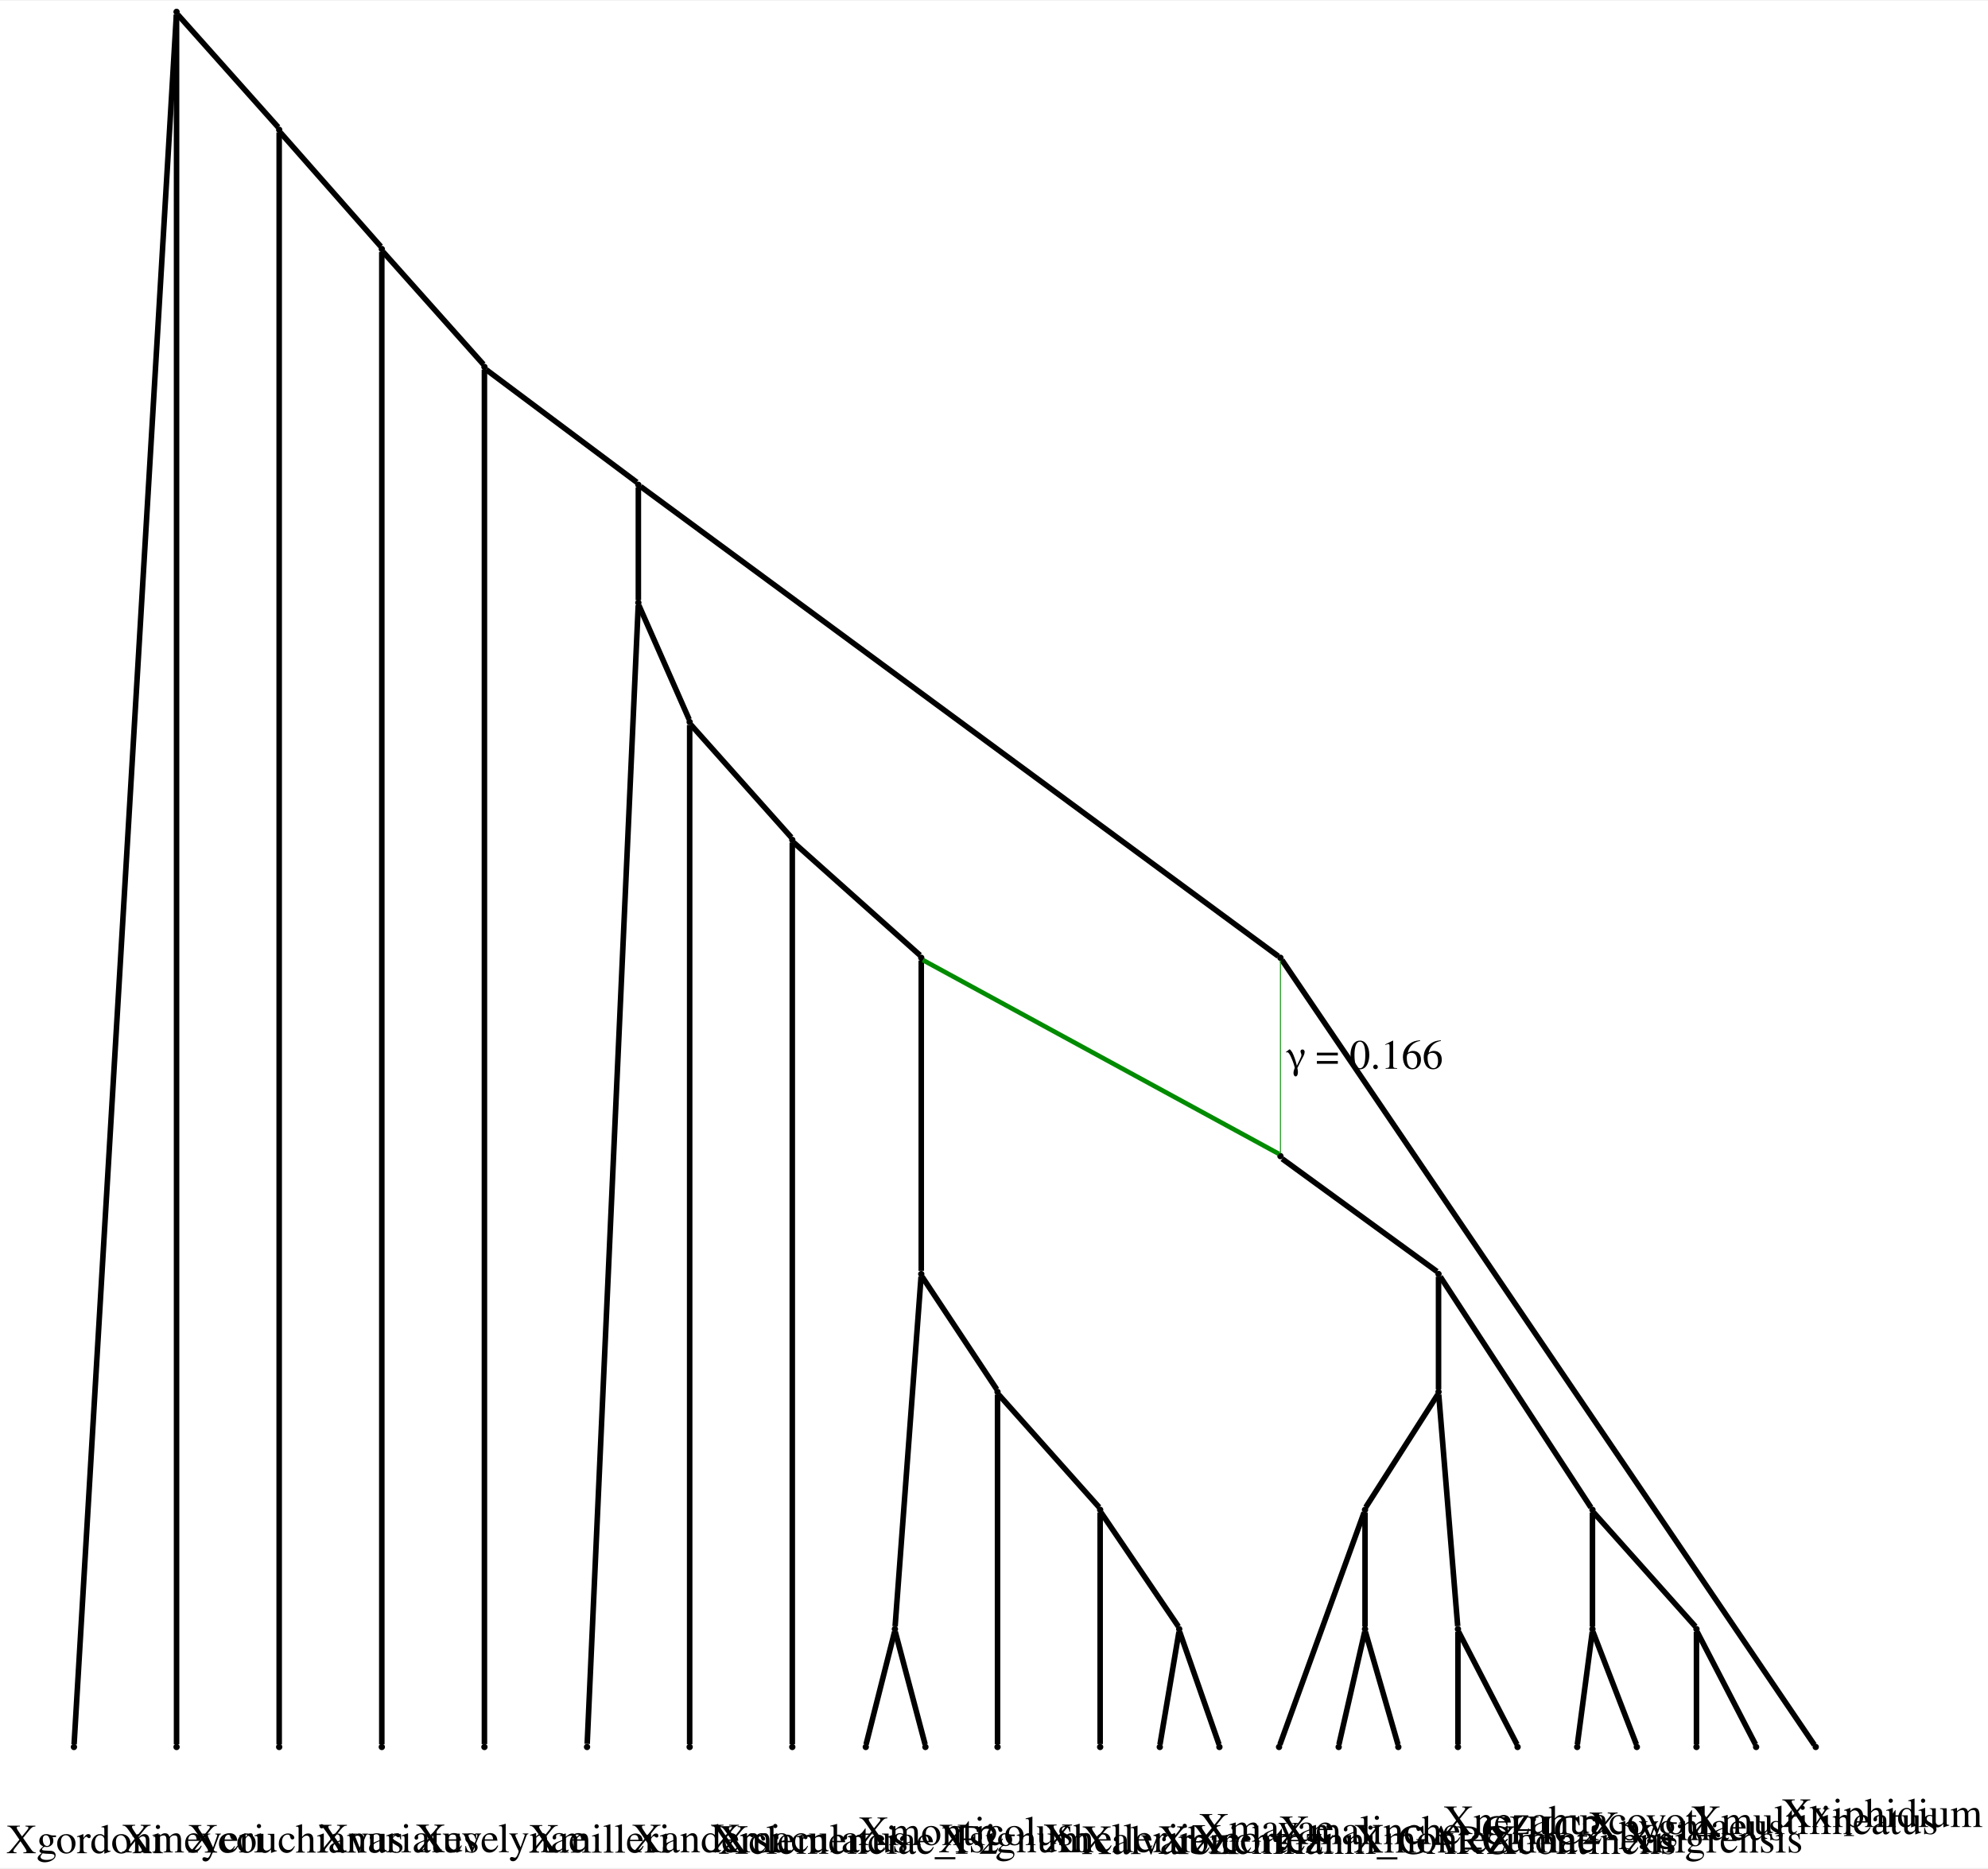
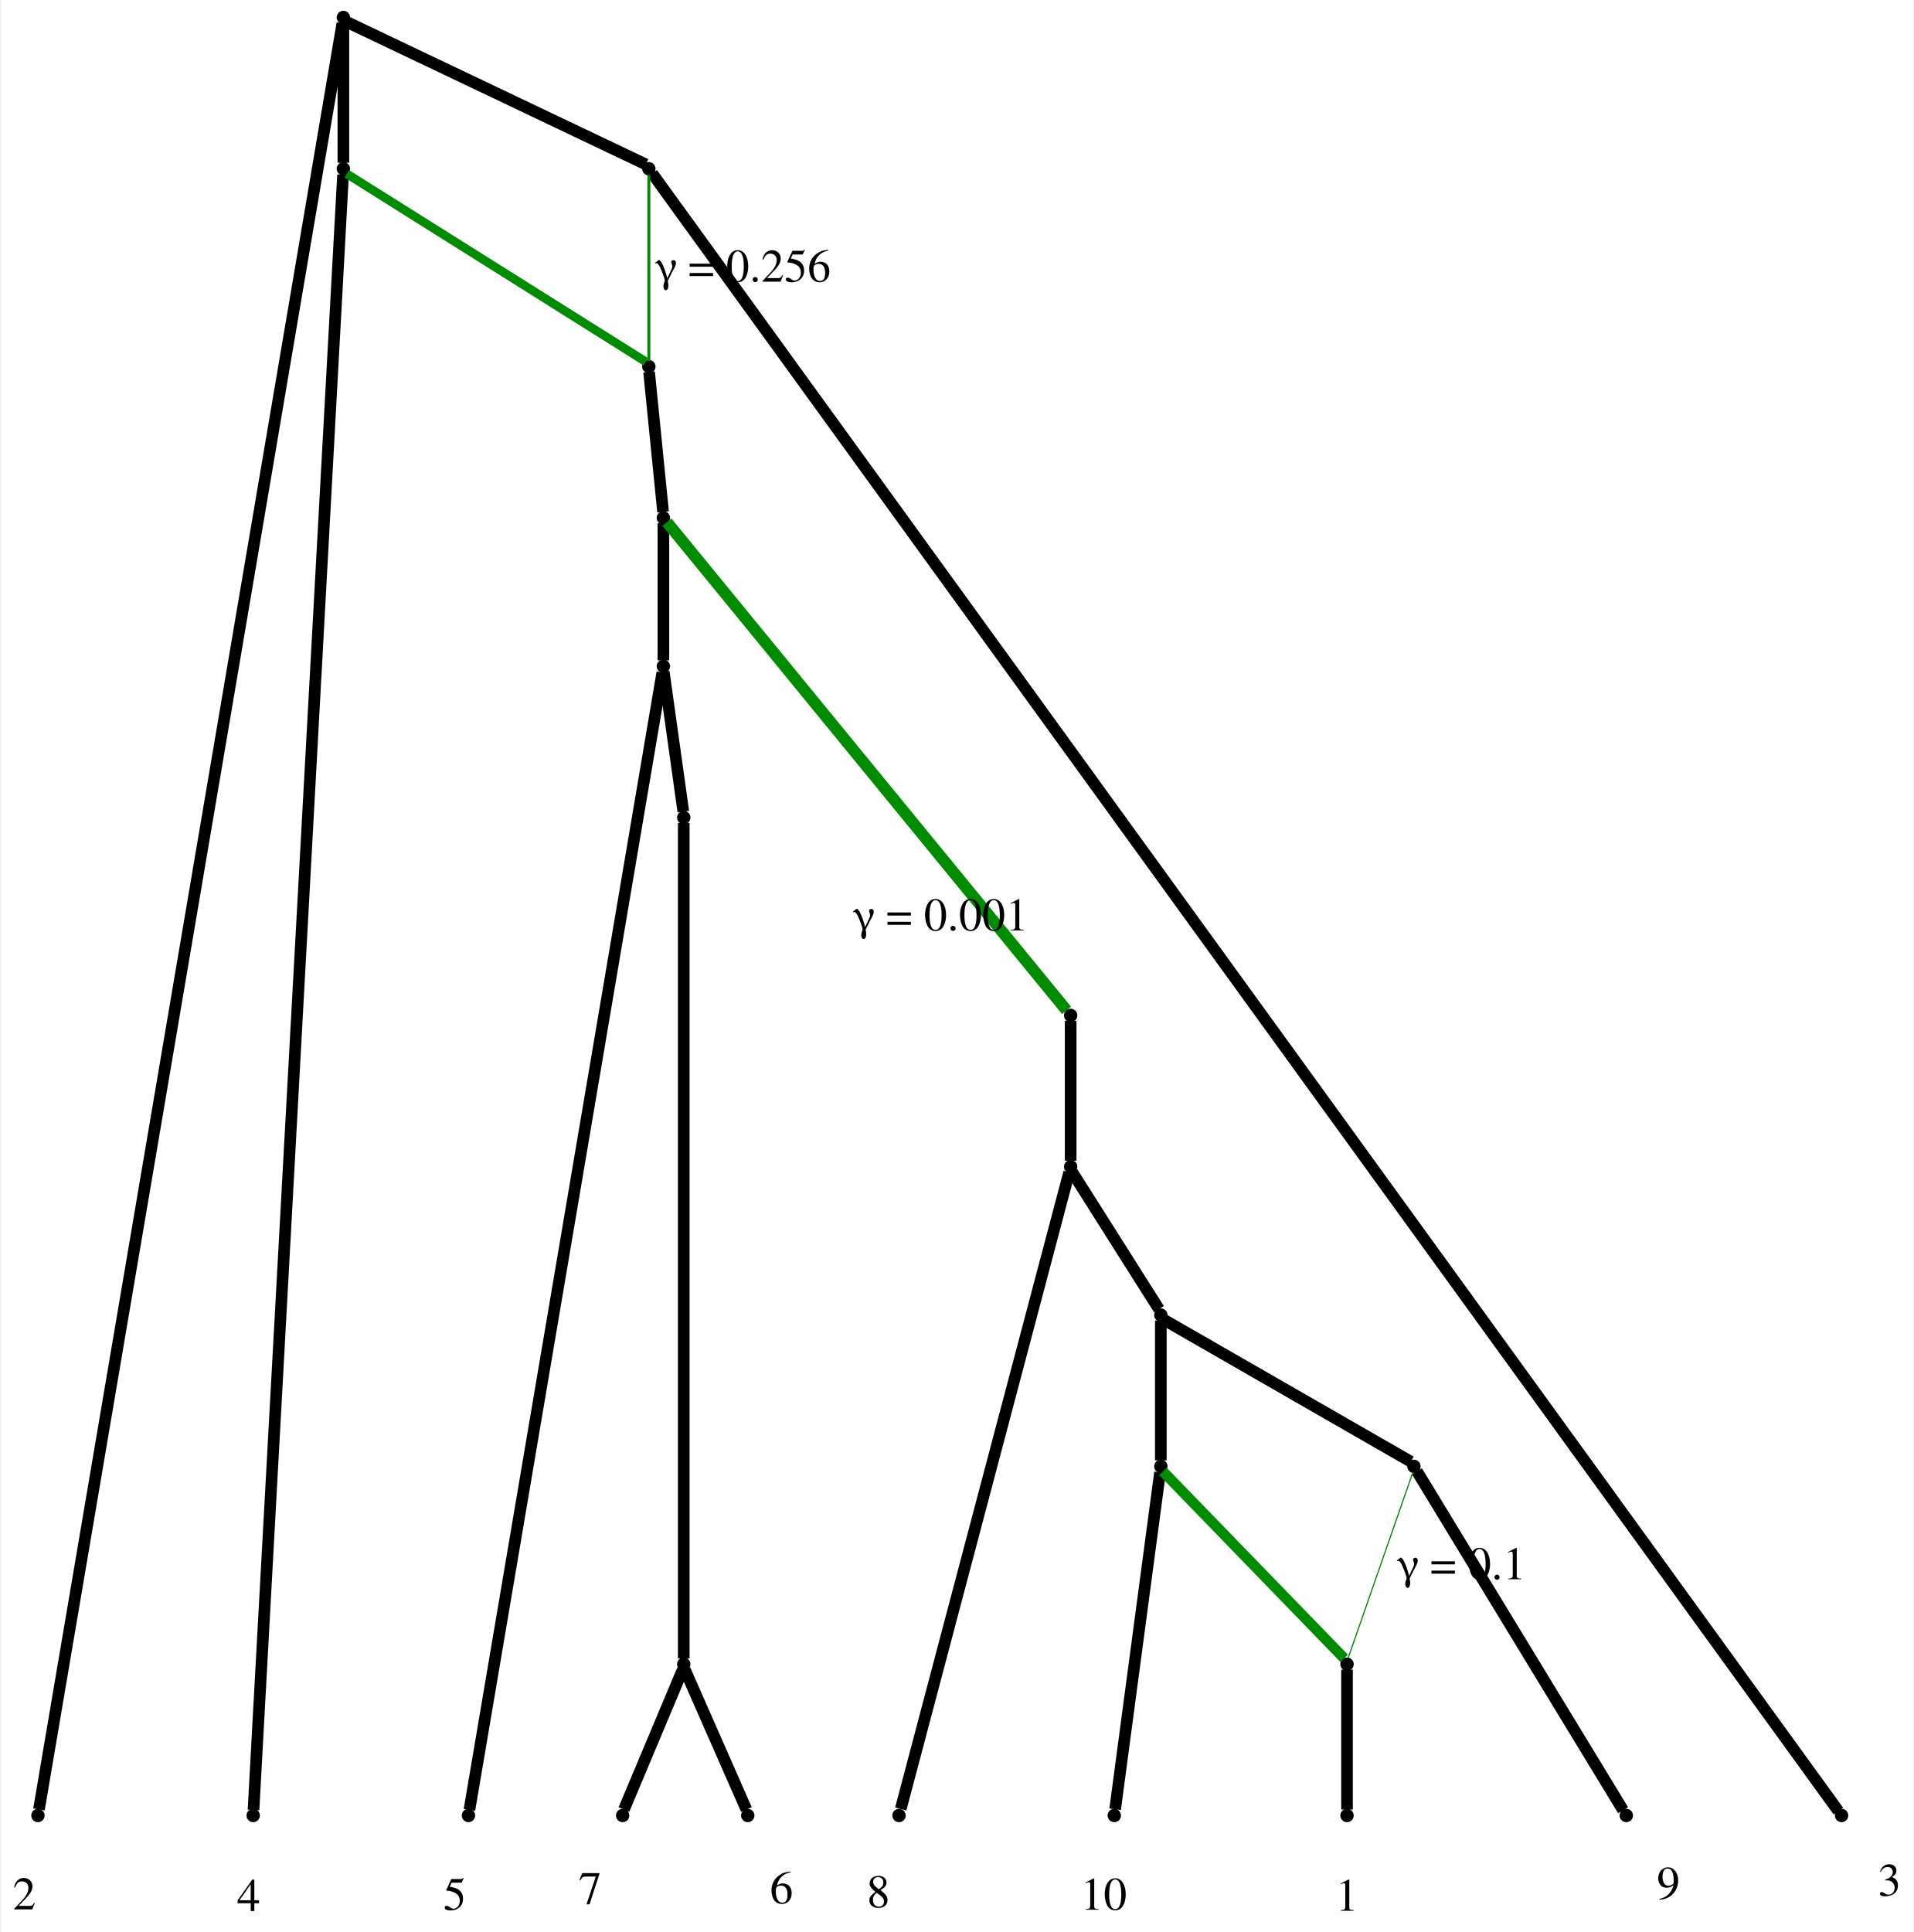
- <svg xmlns="http://www.w3.org/2000/svg" width="432pt" height="406pt" viewBox="0.00 0.00 432.00 405.67">
-   <g id="graph0" class="graph" transform="scale(0.301352 0.301352) rotate(0) translate(4 1342.18)">
-     <polygon fill="white" stroke="none" points="-4,4 -4,-1342.18 1429.54,-1342.18 1429.54,4 -4,4" />
+ <svg xmlns="http://www.w3.org/2000/svg" width="428pt" height="432pt" viewBox="0.00 0.00 427.52 432.00">
+   <g id="graph0" class="graph" transform="scale(0.650558 0.650558) rotate(0) translate(4 660.046)">
+     <polygon fill="white" stroke="none" points="-4,4 -4,-660.046 653.164,-660.046 653.164,4 -4,4" />
    <g id="node1" class="node">
-       <ellipse fill="black" stroke="black" cx="123.317" cy="-1334.18" rx="1.8" ry="1.8" />
+       <ellipse fill="black" stroke="black" cx="113.669" cy="-654.046" rx="1.8" ry="1.8" />
+     </g>
+     <g id="node10" class="node">
+       <ellipse fill="black" stroke="black" cx="8.669" cy="-36.046" rx="1.8" ry="1.8" />
+     </g>
+     <g id="edge23" class="edge">
+       <path fill="none" stroke="black" stroke-width="4" d="M113.33,-652.047C107.042,-615.036 15.457,-75.995 9.025,-38.139" />
+       <text text-anchor="middle" x="4" y="-3.763" font-family="Times,serif" font-size="16.00">2</text>
+     </g>
+     <g id="node12" class="node">
+       <ellipse fill="black" stroke="black" cx="113.669" cy="-602.046" rx="1.8" ry="1.8" />
+     </g>
+     <g id="edge1" class="edge">
+       <path fill="none" stroke="black" stroke-width="4" d="M113.669,-652.178C113.669,-646.161 113.669,-610.698 113.669,-604.101" />
+     </g>
+     <g id="node24" class="node">
+       <ellipse fill="black" stroke="black" cx="218.669" cy="-602.046" rx="1.8" ry="1.8" />
+     </g>
+     <g id="edge24" class="edge">
+       <path fill="none" stroke="black" stroke-width="4" d="M114.849,-652.484C125.663,-647.334 207.449,-608.389 217.63,-603.54" />
    </g>
    <g id="node2" class="node">
-       <ellipse fill="black" stroke="black" cx="49.317" cy="-83.177" rx="1.8" ry="1.8" />
-     </g>
-     <g id="edge1" class="edge">
-       <path fill="none" stroke="black" stroke-width="4" d="M123.197,-1332.15C119.967,-1277.53 52.588,-138.476 49.432,-85.113" />
-       <text text-anchor="middle" x="57.495" y="-6.579" font-family="Times,serif" font-size="30.00">Xgordoni</text>
+       <ellipse fill="black" stroke="black" cx="82.669" cy="-36.046" rx="1.8" ry="1.8" />
    </g>
    <g id="node3" class="node">
-       <ellipse fill="black" stroke="black" cx="123.317" cy="-83.177" rx="1.8" ry="1.8" />
+       <ellipse fill="black" stroke="black" cx="156.669" cy="-36.046" rx="1.8" ry="1.8" />
+     </g>
+     <g id="node4" class="node">
+       <ellipse fill="black" stroke="black" cx="209.669" cy="-36.046" rx="1.8" ry="1.8" />
+     </g>
+     <g id="node5" class="node">
+       <ellipse fill="black" stroke="black" cx="252.669" cy="-36.046" rx="1.8" ry="1.8" />
+     </g>
+     <g id="node6" class="node">
+       <ellipse fill="black" stroke="black" cx="378.669" cy="-36.046" rx="1.8" ry="1.8" />
+     </g>
+     <g id="node7" class="node">
+       <ellipse fill="black" stroke="black" cx="458.669" cy="-36.046" rx="1.8" ry="1.8" />
+     </g>
+     <g id="node8" class="node">
+       <ellipse fill="black" stroke="black" cx="554.669" cy="-36.046" rx="1.8" ry="1.8" />
+     </g>
+     <g id="node9" class="node">
+       <ellipse fill="black" stroke="black" cx="304.669" cy="-36.046" rx="1.8" ry="1.8" />
+     </g>
+     <g id="node11" class="node">
+       <ellipse fill="black" stroke="black" cx="628.669" cy="-36.046" rx="1.8" ry="1.8" />
    </g>
    <g id="edge2" class="edge">
-       <path fill="none" stroke="black" stroke-width="4" d="M123.317,-1332.15C123.317,-1277.53 123.317,-138.476 123.317,-85.113" />
-       <text text-anchor="middle" x="135.472" y="-7.176" font-family="Times,serif" font-size="30.00">Xmeyeri</text>
+       <path fill="none" stroke="black" stroke-width="4" d="M113.557,-599.996C111.599,-564.251 84.665,-72.488 82.774,-37.955" />
+       <text text-anchor="middle" x="81.133" y="-3.2" font-family="Times,serif" font-size="16.00">4</text>
    </g>
-     <g id="node26" class="node">
-       <ellipse fill="black" stroke="black" cx="197.317" cy="-1249.18" rx="1.8" ry="1.8" />
+     <g id="node13" class="node">
+       <ellipse fill="black" stroke="black" cx="218.669" cy="-534.046" rx="1.8" ry="1.8" />
    </g>
    <g id="edge3" class="edge">
-       <path fill="none" stroke="black" stroke-width="4" d="M124.148,-1332.24C131.77,-1323.7 189.41,-1259.05 196.585,-1251" />
-     </g>
-     <g id="node4" class="node">
-       <ellipse fill="black" stroke="black" cx="197.317" cy="-83.177" rx="1.8" ry="1.8" />
-     </g>
-     <g id="node5" class="node">
-       <ellipse fill="black" stroke="black" cx="271.317" cy="-83.177" rx="1.8" ry="1.8" />
-     </g>
-     <g id="node6" class="node">
-       <ellipse fill="black" stroke="black" cx="345.317" cy="-83.177" rx="1.8" ry="1.8" />
-     </g>
-     <g id="node7" class="node">
-       <ellipse fill="black" stroke="black" cx="493.317" cy="-83.177" rx="1.8" ry="1.8" />
-     </g>
-     <g id="node8" class="node">
-       <ellipse fill="black" stroke="black" cx="567.317" cy="-83.177" rx="1.8" ry="1.8" />
-     </g>
-     <g id="node9" class="node">
-       <ellipse fill="black" stroke="black" cx="620.317" cy="-83.177" rx="1.8" ry="1.8" />
-     </g>
-     <g id="node10" class="node">
-       <ellipse fill="black" stroke="black" cx="663.317" cy="-83.177" rx="1.8" ry="1.8" />
-     </g>
-     <g id="node11" class="node">
-       <ellipse fill="black" stroke="black" cx="789.317" cy="-83.177" rx="1.8" ry="1.8" />
-     </g>
-     <g id="node12" class="node">
-       <ellipse fill="black" stroke="black" cx="832.317" cy="-83.177" rx="1.8" ry="1.8" />
-     </g>
-     <g id="node13" class="node">
-       <ellipse fill="black" stroke="black" cx="875.317" cy="-83.177" rx="1.8" ry="1.8" />
+       <path fill="none" stroke="#008b00" stroke-width="2.976" d="M114.849,-600.304C125.663,-593.507 207.449,-542.098 217.63,-535.699" />
    </g>
    <g id="node14" class="node">
-       <ellipse fill="black" stroke="black" cx="715.317" cy="-83.177" rx="1.8" ry="1.8" />
+       <ellipse fill="black" stroke="black" cx="223.669" cy="-482.046" rx="1.8" ry="1.8" />
+     </g>
+     <g id="edge4" class="edge">
+       <path fill="none" stroke="black" stroke-width="4" d="M218.756,-532.178C219.358,-526.161 222.904,-490.698 223.564,-484.101" />
    </g>
    <g id="node15" class="node">
-       <ellipse fill="black" stroke="black" cx="961.317" cy="-83.177" rx="1.8" ry="1.8" />
+       <ellipse fill="black" stroke="black" cx="223.669" cy="-431.046" rx="1.8" ry="1.8" />
+     </g>
+     <g id="edge5" class="edge">
+       <path fill="none" stroke="black" stroke-width="4" d="M223.669,-480.195C223.669,-474.298 223.669,-439.545 223.669,-433.08" />
+     </g>
+     <g id="node18" class="node">
+       <ellipse fill="black" stroke="black" cx="363.669" cy="-311.046" rx="1.8" ry="1.8" />
+     </g>
+     <g id="edge12" class="edge">
+       <path fill="none" stroke="#008b00" stroke-width="3.996" d="M224.88,-480.567C237.708,-464.898 348.466,-329.615 362.261,-312.766" />
+     </g>
+     <g id="edge6" class="edge">
+       <path fill="none" stroke="black" stroke-width="4" d="M223.309,-428.92C218.262,-399.166 161.839,-66.526 157,-37.995" />
+       <text text-anchor="middle" x="151.983" y="-3.617" font-family="Times,serif" font-size="16.00">5</text>
    </g>
    <g id="node16" class="node">
-       <ellipse fill="black" stroke="black" cx="1004.32" cy="-83.177" rx="1.8" ry="1.8" />
+       <ellipse fill="black" stroke="black" cx="230.669" cy="-379.046" rx="1.8" ry="1.8" />
+     </g>
+     <g id="edge7" class="edge">
+       <path fill="none" stroke="black" stroke-width="4" d="M223.791,-429.178C224.633,-423.161 229.598,-387.698 230.522,-381.101" />
    </g>
    <g id="node17" class="node">
-       <ellipse fill="black" stroke="black" cx="918.317" cy="-83.177" rx="1.8" ry="1.8" />
+       <ellipse fill="black" stroke="black" cx="230.669" cy="-88.046" rx="1.8" ry="1.8" />
    </g>
-     <g id="node18" class="node">
-       <ellipse fill="black" stroke="black" cx="1047.32" cy="-83.177" rx="1.8" ry="1.8" />
+     <g id="edge8" class="edge">
+       <path fill="none" stroke="black" stroke-width="4" d="M230.669,-377.187C230.669,-353.662 230.669,-114.277 230.669,-90.025" />
+     </g>
+     <g id="edge11" class="edge">
+       <path fill="none" stroke="#008b00" stroke-width="0.004" d="M232.163,-377.304C245.862,-370.507 349.457,-319.098 362.353,-312.699" />
+       <text text-anchor="middle" x="319.181" y="-340.246" font-family="Times,serif" font-size="16.00"> γ = 0.001</text>
+     </g>
+     <g id="edge9" class="edge">
+       <path fill="none" stroke="black" stroke-width="4" d="M230.305,-86.178C227.778,-80.161 212.883,-44.698 210.113,-38.101" />
+       <text text-anchor="middle" x="198.496" y="-5.642" font-family="Times,serif" font-size="16.00">7</text>
+     </g>
+     <g id="edge10" class="edge">
+       <path fill="none" stroke="black" stroke-width="4" d="M231.051,-86.178C233.699,-80.161 249.302,-44.698 252.205,-38.101" />
+       <text text-anchor="middle" x="264.287" y="-5.842" font-family="Times,serif" font-size="16.00">6</text>
    </g>
    <g id="node19" class="node">
-       <ellipse fill="black" stroke="black" cx="1090.32" cy="-83.177" rx="1.8" ry="1.8" />
+       <ellipse fill="black" stroke="black" cx="363.669" cy="-259.046" rx="1.8" ry="1.8" />
+     </g>
+     <g id="edge13" class="edge">
+       <path fill="none" stroke="black" stroke-width="4" d="M363.669,-309.178C363.669,-303.161 363.669,-267.698 363.669,-261.101" />
+     </g>
+     <g id="edge22" class="edge">
+       <path fill="none" stroke="black" stroke-width="4" d="M363.159,-257.118C357.753,-236.684 311.076,-60.262 305.263,-38.289" />
+       <text text-anchor="middle" x="297.59" y="-4.487" font-family="Times,serif" font-size="16.00">8</text>
    </g>
    <g id="node20" class="node">
-       <ellipse fill="black" stroke="black" cx="1133.32" cy="-83.177" rx="1.8" ry="1.8" />
+       <ellipse fill="black" stroke="black" cx="394.669" cy="-208.046" rx="1.8" ry="1.8" />
+     </g>
+     <g id="edge14" class="edge">
+       <path fill="none" stroke="black" stroke-width="4" d="M364.207,-257.195C367.938,-251.298 389.925,-216.545 394.015,-210.08" />
    </g>
    <g id="node21" class="node">
-       <ellipse fill="black" stroke="black" cx="1176.32" cy="-83.177" rx="1.8" ry="1.8" />
+       <ellipse fill="black" stroke="black" cx="394.669" cy="-156.046" rx="1.8" ry="1.8" />
+     </g>
+     <g id="edge15" class="edge">
+       <path fill="none" stroke="black" stroke-width="4" d="M394.669,-206.178C394.669,-200.161 394.669,-164.698 394.669,-158.101" />
+     </g>
+     <g id="node23" class="node">
+       <ellipse fill="black" stroke="black" cx="481.669" cy="-156.046" rx="1.8" ry="1.8" />
+     </g>
+     <g id="edge19" class="edge">
+       <path fill="none" stroke="black" stroke-width="4" d="M395.646,-206.484C404.533,-201.377 471.247,-163.035 480.585,-157.669" />
+     </g>
+     <g id="edge16" class="edge">
+       <path fill="none" stroke="black" stroke-width="4" d="M394.392,-153.963C392.45,-139.397 380.922,-52.938 378.955,-38.186" />
+       <text text-anchor="middle" x="374.99" y="-3.649" font-family="Times,serif" font-size="16.00">10</text>
    </g>
    <g id="node22" class="node">
-       <ellipse fill="black" stroke="black" cx="1219.32" cy="-83.177" rx="1.8" ry="1.8" />
-     </g>
-     <g id="node23" class="node">
-       <ellipse fill="black" stroke="black" cx="1262.32" cy="-83.177" rx="1.8" ry="1.8" />
-     </g>
-     <g id="node24" class="node">
-       <ellipse fill="black" stroke="black" cx="419.317" cy="-83.177" rx="1.8" ry="1.8" />
-     </g>
-     <g id="node25" class="node">
-       <ellipse fill="black" stroke="black" cx="1305.32" cy="-83.177" rx="1.8" ry="1.8" />
-     </g>
-     <g id="edge4" class="edge">
-       <path fill="none" stroke="black" stroke-width="4" d="M197.317,-1247.29C197.317,-1196.38 197.317,-134.719 197.317,-84.981" />
-       <text text-anchor="middle" x="209.472" y="-7.045" font-family="Times,serif" font-size="30.00">Xcouchianus</text>
-     </g>
-     <g id="node27" class="node">
-       <ellipse fill="black" stroke="black" cx="271.317" cy="-1163.18" rx="1.8" ry="1.8" />
-     </g>
-     <g id="edge5" class="edge">
-       <path fill="none" stroke="black" stroke-width="4" d="M198.148,-1247.23C205.77,-1238.58 263.41,-1173.15 270.585,-1165.01" />
-     </g>
-     <g id="edge6" class="edge">
-       <path fill="none" stroke="black" stroke-width="4" d="M271.317,-1161.12C271.317,-1110.35 271.317,-134.643 271.317,-85.128" />
-       <text text-anchor="middle" x="283.472" y="-7.191" font-family="Times,serif" font-size="30.00">Xvariatus</text>
-     </g>
-     <g id="node28" class="node">
-       <ellipse fill="black" stroke="black" cx="345.317" cy="-1078.18" rx="1.8" ry="1.8" />
-     </g>
-     <g id="edge7" class="edge">
-       <path fill="none" stroke="black" stroke-width="4" d="M272.148,-1161.24C279.77,-1152.7 337.41,-1088.05 344.585,-1080" />
-     </g>
-     <g id="edge8" class="edge">
-       <path fill="none" stroke="black" stroke-width="4" d="M345.317,-1076.28C345.317,-1029.6 345.317,-134.192 345.317,-85.259" />
-       <text text-anchor="middle" x="357.472" y="-7.322" font-family="Times,serif" font-size="30.00">Xevelynae</text>
-     </g>
-     <g id="node29" class="node">
-       <ellipse fill="black" stroke="black" cx="456.317" cy="-993.177" rx="1.8" ry="1.8" />
-     </g>
-     <g id="edge9" class="edge">
-       <path fill="none" stroke="black" stroke-width="4" d="M346.564,-1076.24C357.996,-1067.7 444.456,-1003.05 455.218,-994.998" />
-     </g>
-     <g id="node30" class="node">
-       <ellipse fill="black" stroke="black" cx="456.317" cy="-908.177" rx="1.8" ry="1.8" />
-     </g>
-     <g id="edge10" class="edge">
-       <path fill="none" stroke="black" stroke-width="4" d="M456.317,-991.244C456.317,-982.696 456.317,-918.046 456.317,-909.998" />
-     </g>
-     <g id="node48" class="node">
-       <ellipse fill="black" stroke="black" cx="919.317" cy="-652.177" rx="1.8" ry="1.8" />
-     </g>
-     <g id="edge46" class="edge">
-       <path fill="none" stroke="black" stroke-width="4" d="M457.994,-991.942C487.234,-970.406 889.506,-674.132 917.755,-653.327" />
-     </g>
-     <g id="edge45" class="edge">
-       <path fill="none" stroke="black" stroke-width="4" d="M456.236,-906.36C454.381,-865.01 421.473,-131.237 419.418,-85.417" />
-       <text text-anchor="middle" x="428.472" y="-7.005" font-family="Times,serif" font-size="30.00">Xmilleri</text>
-     </g>
-     <g id="node31" class="node">
-       <ellipse fill="black" stroke="black" cx="493.317" cy="-822.177" rx="1.8" ry="1.8" />
-     </g>
-     <g id="edge11" class="edge">
-       <path fill="none" stroke="black" stroke-width="4" d="M456.733,-906.233C460.544,-897.581 489.363,-832.153 492.951,-824.008" />
-     </g>
-     <g id="edge12" class="edge">
-       <path fill="none" stroke="black" stroke-width="4" d="M493.317,-820.057C493.317,-778.065 493.317,-125.888 493.317,-85.167" />
-       <text text-anchor="middle" x="505.472" y="-7.231" font-family="Times,serif" font-size="30.00">Xandersi</text>
-     </g>
-     <g id="node32" class="node">
-       <ellipse fill="black" stroke="black" cx="567.317" cy="-737.177" rx="1.8" ry="1.8" />
-     </g>
-     <g id="edge13" class="edge">
-       <path fill="none" stroke="black" stroke-width="4" d="M494.148,-820.244C501.77,-811.696 559.41,-747.046 566.585,-738.998" />
-     </g>
-     <g id="edge14" class="edge">
-       <path fill="none" stroke="black" stroke-width="4" d="M567.317,-735.3C567.317,-698.214 567.317,-123.3 567.317,-85.163" />
-       <text text-anchor="middle" x="579.472" y="-7.226" font-family="Times,serif" font-size="30.00">Xmaculatus</text>
-     </g>
-     <g id="node33" class="node">
-       <ellipse fill="black" stroke="black" cx="660.317" cy="-652.177" rx="1.8" ry="1.8" />
-     </g>
-     <g id="edge15" class="edge">
-       <path fill="none" stroke="black" stroke-width="4" d="M568.362,-735.244C577.94,-726.696 650.379,-662.046 659.397,-653.998" />
-     </g>
-     <g id="node34" class="node">
-       <ellipse fill="black" stroke="black" cx="660.317" cy="-424.177" rx="1.8" ry="1.8" />
-     </g>
-     <g id="edge16" class="edge">
-       <path fill="none" stroke="black" stroke-width="4" d="M660.317,-650.206C660.317,-629.314 660.317,-448.936 660.317,-426.47" />
-     </g>
-     <g id="node39" class="node">
-       <ellipse fill="black" stroke="black" cx="919.317" cy="-509.177" rx="1.8" ry="1.8" />
-     </g>
-     <g id="edge27" class="edge">
-       <path fill="none" stroke="#008b00" stroke-width="3.336" d="M661.472,-650.548C679.426,-640.773 900.969,-520.165 918.25,-510.758" />
-     </g>
-     <g id="node35" class="node">
-       <ellipse fill="black" stroke="black" cx="641.317" cy="-168.177" rx="1.8" ry="1.8" />
+       <ellipse fill="black" stroke="black" cx="458.669" cy="-88.046" rx="1.8" ry="1.8" />
    </g>
    <g id="edge17" class="edge">
-       <path fill="none" stroke="black" stroke-width="4" d="M660.175,-422.263C658.531,-400.118 643.144,-192.785 641.465,-170.174" />
+       <path fill="none" stroke="#008b00" stroke-width="3.6" d="M395.388,-154.304C401.87,-147.62 450.181,-97.799 457.69,-90.056" />
    </g>
-     <g id="node36" class="node">
-       <ellipse fill="black" stroke="black" cx="715.317" cy="-339.177" rx="1.8" ry="1.8" />
+     <g id="edge18" class="edge">
+       <path fill="none" stroke="black" stroke-width="4" d="M458.669,-86.178C458.669,-80.161 458.669,-44.698 458.669,-38.101" />
+       <text text-anchor="middle" x="458.669" y="-3.301" font-family="Times,serif" font-size="16.00">1</text>
    </g>
    <g id="edge20" class="edge">
-       <path fill="none" stroke="black" stroke-width="4" d="M660.935,-422.244C666.6,-413.696 709.44,-349.046 714.773,-340.998" />
+       <path fill="none" stroke="black" stroke-width="4" d="M482.701,-154.349C490.881,-140.903 545.142,-51.708 553.57,-37.853" />
+       <text text-anchor="middle" x="569.162" y="-7.423" font-family="Times,serif" font-size="16.00">9</text>
    </g>
-     <g id="edge18" class="edge">
-       <path fill="none" stroke="black" stroke-width="4" d="M641.081,-166.244C638.918,-157.696 622.561,-93.046 620.525,-84.998" />
-       <text text-anchor="middle" x="615.4" y="-6.186" font-family="Times,serif" font-size="30.00">Xclemenciae_F2</text>
-     </g>
-     <g id="edge19" class="edge">
-       <path fill="none" stroke="black" stroke-width="4" d="M641.564,-166.244C643.83,-157.696 660.966,-93.046 663.099,-84.998" />
-       <text text-anchor="middle" x="692.511" y="-12.477" font-family="Times,serif" font-size="30.00">Xmonticolus</text>
+     <g id="edge21" class="edge">
+       <path fill="none" stroke="#008b00" stroke-width="0.4" d="M481.27,-153.9C478.455,-145.821 461.623,-97.521 459.01,-90.023" />
+       <text text-anchor="middle" x="498.181" y="-117.246" font-family="Times,serif" font-size="16.00"> γ = 0.1</text>
    </g>
    <g id="edge26" class="edge">
-       <path fill="none" stroke="black" stroke-width="4" d="M715.317,-337.263C715.317,-315.118 715.317,-107.785 715.317,-85.174" />
-       <text text-anchor="middle" x="727.472" y="-7.238" font-family="Times,serif" font-size="30.00">Xsignum</text>
-     </g>
-     <g id="node37" class="node">
-       <ellipse fill="black" stroke="black" cx="789.317" cy="-254.177" rx="1.8" ry="1.8" />
-     </g>
-     <g id="edge21" class="edge">
-       <path fill="none" stroke="black" stroke-width="4" d="M716.148,-337.244C723.77,-328.696 781.41,-264.046 788.585,-255.998" />
-     </g>
-     <g id="edge22" class="edge">
-       <path fill="none" stroke="black" stroke-width="4" d="M789.317,-252.256C789.317,-234.79 789.317,-103.661 789.317,-85.308" />
-       <text text-anchor="middle" x="801.472" y="-7.371" font-family="Times,serif" font-size="30.00">Xhellerii</text>
-     </g>
-     <g id="node38" class="node">
-       <ellipse fill="black" stroke="black" cx="846.317" cy="-168.177" rx="1.8" ry="1.8" />
-     </g>
-     <g id="edge23" class="edge">
-       <path fill="none" stroke="black" stroke-width="4" d="M789.957,-252.233C795.828,-243.581 840.226,-178.153 845.753,-170.008" />
-     </g>
-     <g id="edge24" class="edge">
-       <path fill="none" stroke="black" stroke-width="4" d="M846.16,-166.244C844.718,-157.696 833.813,-93.046 832.456,-84.998" />
-       <text text-anchor="middle" x="832.976" y="-6" font-family="Times,serif" font-size="30.00">Xalvarezi</text>
+       <path fill="none" stroke="black" stroke-width="4" d="M219.846,-600.422C243.143,-568.261 604.973,-68.758 627.565,-37.57" />
+       <text text-anchor="middle" x="645.164" y="-8.475" font-family="Times,serif" font-size="16.00">3</text>
    </g>
    <g id="edge25" class="edge">
-       <path fill="none" stroke="black" stroke-width="4" d="M846.643,-166.244C849.63,-157.696 872.218,-93.046 875.03,-84.998" />
-       <text text-anchor="middle" x="909.243" y="-14.929" font-family="Times,serif" font-size="30.00">Xmayae</text>
-     </g>
-     <g id="node40" class="node">
-       <ellipse fill="black" stroke="black" cx="1033.32" cy="-424.177" rx="1.8" ry="1.8" />
-     </g>
-     <g id="edge28" class="edge">
-       <path fill="none" stroke="black" stroke-width="4" d="M920.597,-507.244C932.339,-498.696 1021.14,-434.046 1032.19,-425.998" />
-     </g>
-     <g id="node41" class="node">
-       <ellipse fill="black" stroke="black" cx="1033.32" cy="-339.177" rx="1.8" ry="1.8" />
-     </g>
-     <g id="edge29" class="edge">
-       <path fill="none" stroke="black" stroke-width="4" d="M1033.32,-422.244C1033.32,-413.696 1033.32,-349.046 1033.32,-340.998" />
-     </g>
-     <g id="node45" class="node">
-       <ellipse fill="black" stroke="black" cx="1144.32" cy="-254.177" rx="1.8" ry="1.8" />
-     </g>
-     <g id="edge38" class="edge">
-       <path fill="none" stroke="black" stroke-width="4" d="M1034.56,-422.267C1046,-404.758 1132.46,-272.343 1143.22,-255.859" />
-     </g>
-     <g id="node42" class="node">
-       <ellipse fill="black" stroke="black" cx="980.317" cy="-254.177" rx="1.8" ry="1.8" />
-     </g>
-     <g id="edge30" class="edge">
-       <path fill="none" stroke="black" stroke-width="4" d="M1032.72,-337.244C1027.26,-328.696 985.981,-264.046 980.842,-255.998" />
-     </g>
-     <g id="node44" class="node">
-       <ellipse fill="black" stroke="black" cx="1047.32" cy="-168.177" rx="1.8" ry="1.8" />
-     </g>
-     <g id="edge35" class="edge">
-       <path fill="none" stroke="black" stroke-width="4" d="M1033.47,-337.256C1034.9,-319.79 1045.64,-188.661 1047.14,-170.308" />
-     </g>
-     <g id="edge34" class="edge">
-       <path fill="none" stroke="black" stroke-width="4" d="M979.621,-252.256C973.235,-234.644 924.942,-101.45 918.931,-84.869" />
-       <text text-anchor="middle" x="906.86" y="-6.918" font-family="Times,serif" font-size="30.00">Xcortezi</text>
-     </g>
-     <g id="node43" class="node">
-       <ellipse fill="black" stroke="black" cx="980.317" cy="-168.177" rx="1.8" ry="1.8" />
-     </g>
-     <g id="edge31" class="edge">
-       <path fill="none" stroke="black" stroke-width="4" d="M980.317,-252.233C980.317,-243.581 980.317,-178.153 980.317,-170.008" />
-     </g>
-     <g id="edge32" class="edge">
-       <path fill="none" stroke="black" stroke-width="4" d="M980.104,-166.244C978.147,-157.696 963.347,-93.046 961.505,-84.998" />
-       <text text-anchor="middle" x="957.971" y="-6.087" font-family="Times,serif" font-size="30.00">Xbirchmanni_GARC</text>
-     </g>
-     <g id="edge33" class="edge">
-       <path fill="none" stroke="black" stroke-width="4" d="M980.587,-166.244C983.059,-157.696 1001.75,-93.046 1004.08,-84.998" />
-       <text text-anchor="middle" x="1034.91" y="-13.151" font-family="Times,serif" font-size="30.00">Xmalinche_CHIC2</text>
-     </g>
-     <g id="edge36" class="edge">
-       <path fill="none" stroke="black" stroke-width="4" d="M1047.32,-166.244C1047.32,-157.696 1047.32,-93.046 1047.32,-84.998" />
-       <text text-anchor="middle" x="1059.47" y="-7.062" font-family="Times,serif" font-size="30.00">Xmontezumae</text>
-     </g>
-     <g id="edge37" class="edge">
-       <path fill="none" stroke="black" stroke-width="4" d="M1047.8,-166.244C1052.23,-157.696 1085.72,-93.046 1089.89,-84.998" />
-       <text text-anchor="middle" x="1132.4" y="-20.38" font-family="Times,serif" font-size="30.00">Xnezahuacoyotl</text>
-     </g>
-     <g id="node46" class="node">
-       <ellipse fill="black" stroke="black" cx="1144.32" cy="-168.177" rx="1.8" ry="1.8" />
-     </g>
-     <g id="edge39" class="edge">
-       <path fill="none" stroke="black" stroke-width="4" d="M1144.32,-252.233C1144.32,-243.581 1144.32,-178.153 1144.32,-170.008" />
-     </g>
-     <g id="node47" class="node">
-       <ellipse fill="black" stroke="black" cx="1219.32" cy="-168.177" rx="1.8" ry="1.8" />
-     </g>
-     <g id="edge42" class="edge">
-       <path fill="none" stroke="black" stroke-width="4" d="M1145.16,-252.233C1152.88,-243.581 1211.3,-178.153 1218.57,-170.008" />
-     </g>
-     <g id="edge40" class="edge">
-       <path fill="none" stroke="black" stroke-width="4" d="M1144.19,-166.244C1143.06,-157.696 1134.49,-93.046 1133.43,-84.998" />
-       <text text-anchor="middle" x="1136.42" y="-6.062" font-family="Times,serif" font-size="30.00">Xcontinens</text>
-     </g>
-     <g id="edge41" class="edge">
-       <path fill="none" stroke="black" stroke-width="4" d="M1144.68,-166.244C1147.97,-157.696 1172.9,-93.046 1176,-84.998" />
-       <text text-anchor="middle" x="1212.14" y="-16.049" font-family="Times,serif" font-size="30.00">Xpygmaeus</text>
-     </g>
-     <g id="edge43" class="edge">
-       <path fill="none" stroke="black" stroke-width="4" d="M1219.32,-166.244C1219.32,-157.696 1219.32,-93.046 1219.32,-84.998" />
-       <text text-anchor="middle" x="1231.47" y="-7.062" font-family="Times,serif" font-size="30.00">Xnigrensis</text>
-     </g>
-     <g id="edge44" class="edge">
-       <path fill="none" stroke="black" stroke-width="4" d="M1219.8,-166.244C1224.23,-157.696 1257.72,-93.046 1261.89,-84.998" />
-       <text text-anchor="middle" x="1304.4" y="-20.38" font-family="Times,serif" font-size="30.00">Xmultilineatus</text>
-     </g>
-     <g id="edge47" class="edge">
-       <path fill="none" stroke="black" stroke-width="4" d="M920.424,-650.544C942.358,-618.213 1283.01,-116.062 1304.28,-84.709" />
-       <text text-anchor="middle" x="1353.04" y="-25.485" font-family="Times,serif" font-size="30.00">Xxiphidium</text>
-     </g>
-     <g id="edge48" class="edge">
-       <path fill="none" stroke="#008b00" stroke-width="0.664" d="M919.317,-650.276C919.317,-638.831 919.317,-521.93 919.317,-510.996" />
-       <text text-anchor="middle" x="980.277" y="-572.177" font-family="Times,serif" font-size="30.00"> γ = 0.166</text>
+       <path fill="none" stroke="#008b00" stroke-width="1.024" d="M218.669,-599.9C218.669,-591.821 218.669,-543.521 218.669,-536.023" />
+       <text text-anchor="middle" x="251.181" y="-563.246" font-family="Times,serif" font-size="16.00"> γ = 0.256</text>
    </g>
  </g>
</svg>
